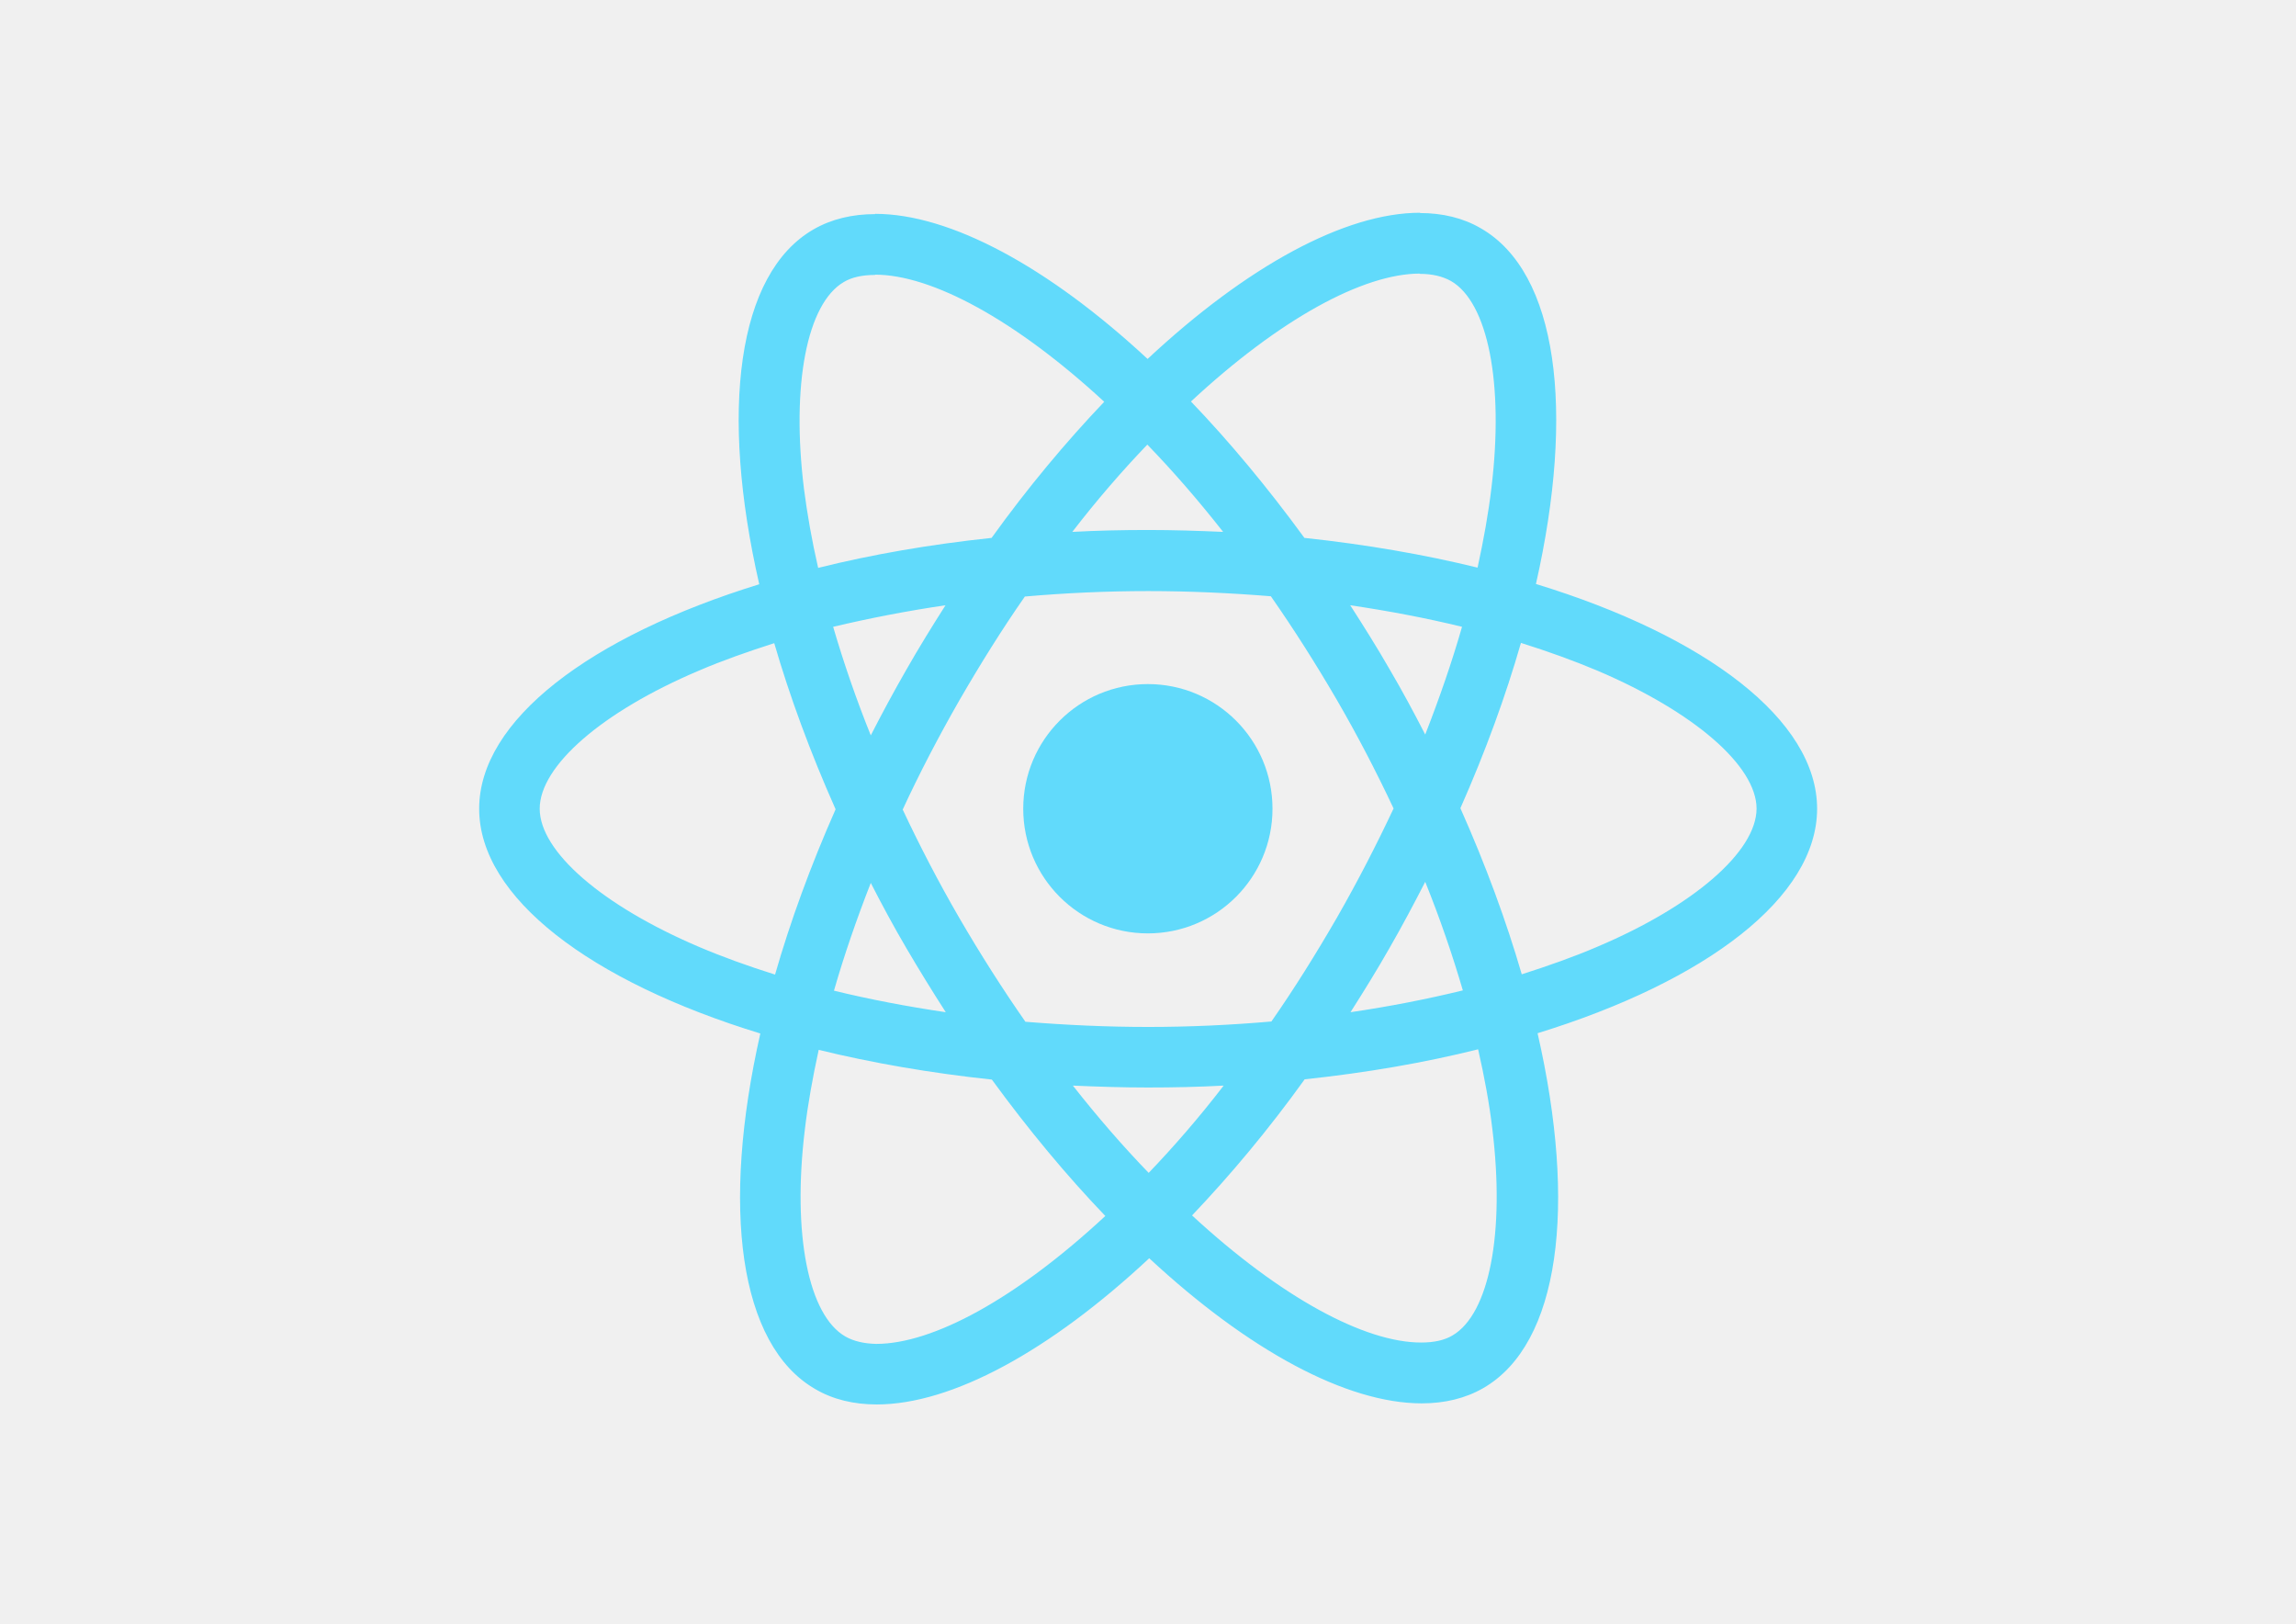
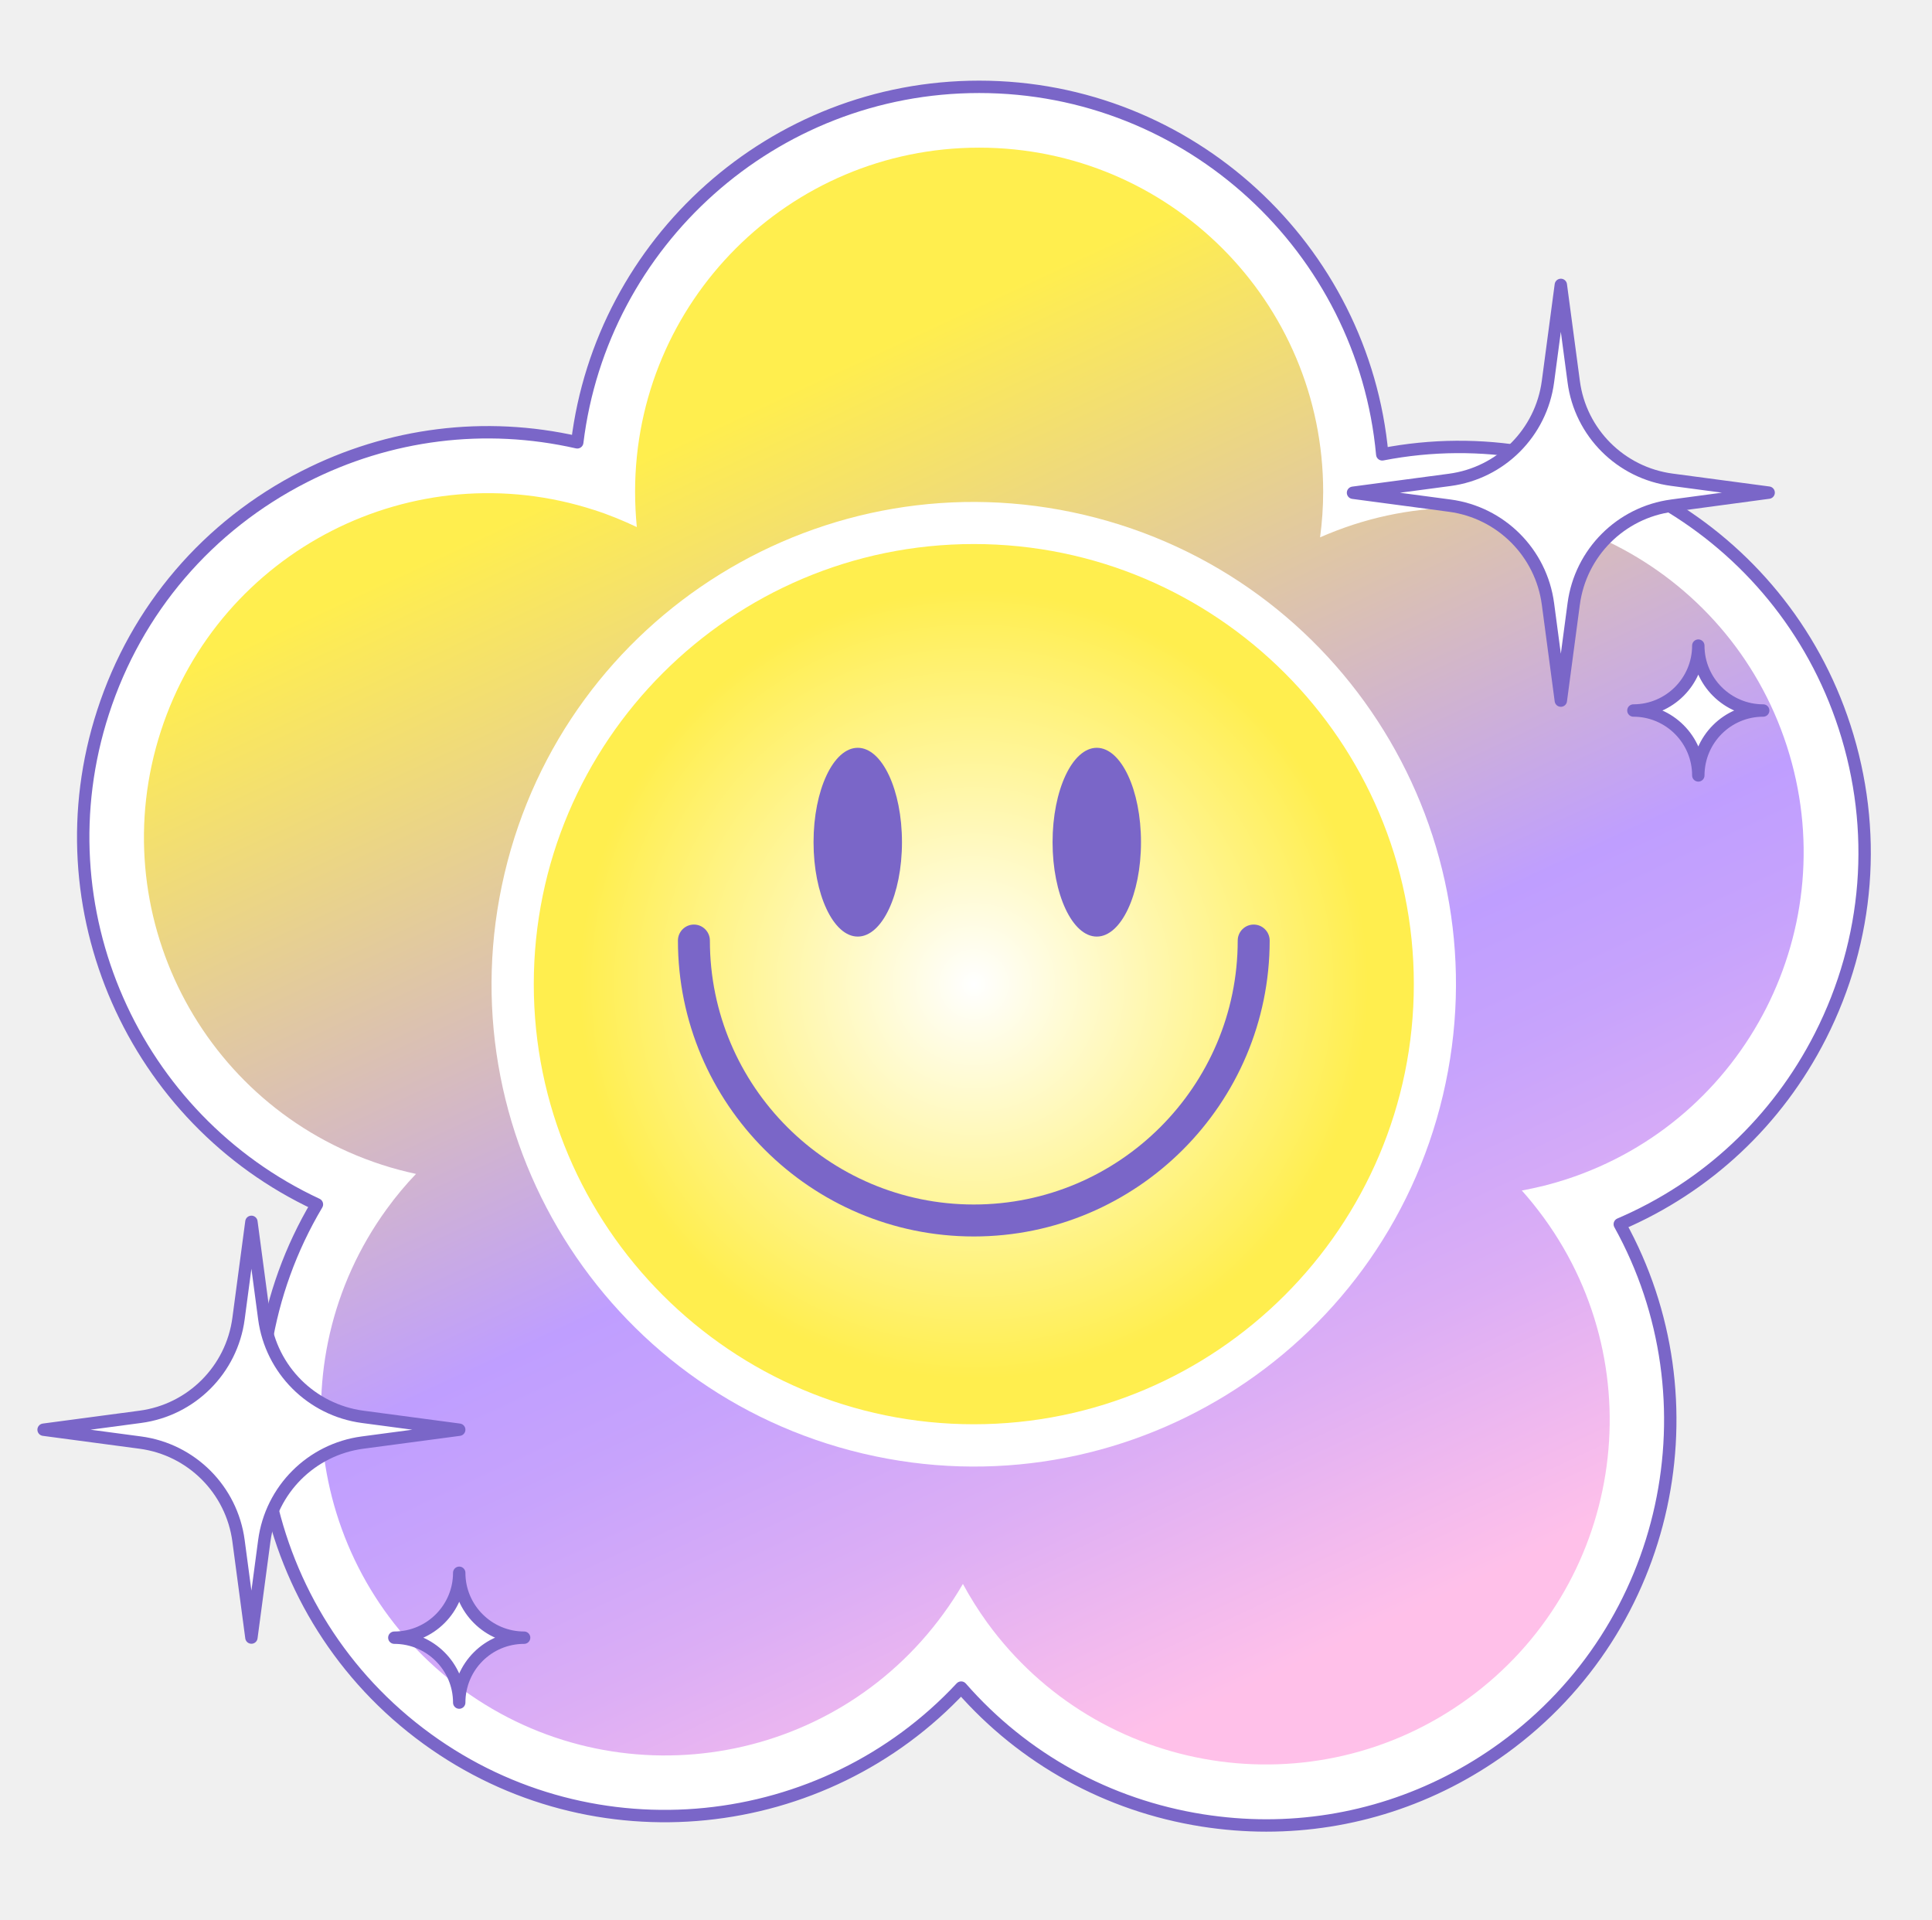
- <svg xmlns="http://www.w3.org/2000/svg" viewBox="0 0 841.9 595.3">
-   <g fill="#61DAFB">
-     <path d="M666.3 296.5c0-32.5-40.7-63.3-103.1-82.4 14.4-63.6 8-114.2-20.2-130.4-6.5-3.8-14.1-5.6-22.4-5.6v22.3c4.6 0 8.3.9 11.4 2.6 13.6 7.8 19.5 37.5 14.9 75.7-1.1 9.4-2.9 19.3-5.1 29.4-19.6-4.8-41-8.5-63.5-10.9-13.5-18.5-27.5-35.3-41.6-50 32.6-30.3 63.2-46.9 84-46.9V78c-27.5 0-63.5 19.6-99.9 53.6-36.4-33.8-72.4-53.2-99.9-53.2v22.3c20.7 0 51.4 16.5 84 46.6-14 14.7-28 31.4-41.3 49.9-22.6 2.4-44 6.1-63.6 11-2.3-10-4-19.7-5.2-29-4.7-38.2 1.1-67.9 14.6-75.8 3-1.8 6.9-2.6 11.5-2.6V78.5c-8.4 0-16 1.8-22.6 5.6-28.1 16.2-34.4 66.7-19.9 130.1-62.2 19.2-102.7 49.9-102.7 82.3 0 32.5 40.7 63.3 103.1 82.4-14.4 63.6-8 114.2 20.2 130.4 6.5 3.8 14.1 5.6 22.5 5.6 27.5 0 63.5-19.6 99.9-53.6 36.4 33.8 72.4 53.2 99.9 53.2 8.4 0 16-1.8 22.6-5.6 28.1-16.2 34.4-66.7 19.9-130.1 62-19.1 102.5-49.9 102.5-82.3zm-130.2-66.7c-3.7 12.9-8.3 26.2-13.5 39.5-4.1-8-8.4-16-13.1-24-4.6-8-9.5-15.8-14.4-23.4 14.2 2.1 27.9 4.7 41 7.9zm-45.8 106.5c-7.8 13.5-15.8 26.3-24.1 38.2-14.9 1.3-30 2-45.2 2-15.1 0-30.2-.7-45-1.9-8.3-11.9-16.4-24.6-24.2-38-7.6-13.1-14.5-26.4-20.8-39.8 6.2-13.4 13.2-26.8 20.7-39.9 7.8-13.5 15.8-26.3 24.1-38.2 14.9-1.3 30-2 45.2-2 15.1 0 30.2.7 45 1.9 8.3 11.9 16.4 24.6 24.2 38 7.6 13.1 14.5 26.4 20.8 39.8-6.3 13.4-13.2 26.8-20.7 39.9zm32.3-13c5.4 13.4 10 26.8 13.8 39.8-13.1 3.2-26.9 5.9-41.2 8 4.9-7.7 9.8-15.6 14.4-23.7 4.6-8 8.9-16.1 13-24.1zM421.2 430c-9.3-9.6-18.6-20.3-27.8-32 9 .4 18.2.7 27.5.7 9.4 0 18.7-.2 27.8-.7-9 11.7-18.3 22.4-27.5 32zm-74.4-58.9c-14.2-2.1-27.9-4.7-41-7.9 3.7-12.9 8.3-26.2 13.5-39.5 4.1 8 8.4 16 13.1 24 4.7 8 9.5 15.8 14.4 23.4zM420.7 163c9.3 9.6 18.6 20.3 27.8 32-9-.4-18.2-.7-27.5-.7-9.4 0-18.7.2-27.8.7 9-11.7 18.3-22.4 27.5-32zm-74 58.9c-4.9 7.7-9.8 15.6-14.4 23.7-4.6 8-8.9 16-13 24-5.4-13.4-10-26.8-13.8-39.8 13.1-3.1 26.9-5.8 41.2-7.9zm-90.5 125.2c-35.4-15.1-58.3-34.9-58.3-50.6 0-15.7 22.9-35.6 58.3-50.6 8.6-3.7 18-7 27.7-10.1 5.7 19.6 13.2 40 22.5 60.9-9.2 20.8-16.6 41.1-22.2 60.6-9.9-3.1-19.3-6.5-28-10.2zM310 490c-13.6-7.8-19.5-37.5-14.9-75.7 1.1-9.4 2.9-19.3 5.1-29.4 19.6 4.8 41 8.5 63.5 10.9 13.5 18.5 27.5 35.3 41.6 50-32.6 30.3-63.2 46.9-84 46.9-4.5-.1-8.3-1-11.3-2.7zm237.2-76.2c4.7 38.2-1.1 67.9-14.6 75.8-3 1.8-6.9 2.6-11.5 2.6-20.7 0-51.4-16.5-84-46.6 14-14.7 28-31.4 41.3-49.9 22.6-2.4 44-6.1 63.6-11 2.3 10.1 4.1 19.8 5.2 29.1zm38.5-66.7c-8.6 3.7-18 7-27.7 10.1-5.7-19.6-13.2-40-22.5-60.9 9.2-20.8 16.6-41.1 22.2-60.6 9.9 3.1 19.3 6.5 28.1 10.2 35.4 15.1 58.3 34.9 58.3 50.6-.1 15.7-23 35.6-58.4 50.6zM320.8 78.4z" />
-     <circle cx="420.9" cy="296.5" r="45.7" />
-     <path d="M520.5 78.1z" />
+ <svg xmlns="http://www.w3.org/2000/svg" version="1.1" id="레이어_1" x="0px" y="0px" viewBox="0 0 156 155" style="enable-background:new 0 0 156 155;" xml:space="preserve">
+   <style type="text/css">
+ 	.st0{fill:#FFFFFF;stroke:#7A66C8;stroke-linecap:round;stroke-linejoin:round;stroke-miterlimit:10;}
+ 	.st1{fill:url(#SVGID_1_);}
+ 	.st2{fill:#FFFFFF;}
+ 	.st3{fill:url(#SVGID_2_);}
+ 	.st4{fill:#7A66C8;}
+ </style>
+   <g>
+     <path class="st0" d="M148.94,58.68c-5.15-15.86-21.35-25.11-37.33-22C110.09,20.07,96.07,7.01,79.06,7.01   c-16.68,0-30.48,12.55-32.45,28.7c-7.43-1.69-15.16-0.74-22.04,2.77C16.79,42.44,11.01,49.19,8.32,57.5   c-5.15,15.86,2.52,32.86,17.27,39.73c-8.53,14.34-4.87,33.15,8.9,43.15c13.49,9.8,32.03,7.76,43.12-4.14   c5.02,5.74,11.83,9.51,19.46,10.72c1.73,0.27,3.46,0.41,5.18,0.41c6.85,0,13.5-2.15,19.15-6.25c13.49-9.8,17.28-28.07,9.39-42.29   c7.01-3,12.7-8.31,16.2-15.19C150.95,75.85,151.64,66.99,148.94,58.68z" />
+     <linearGradient id="SVGID_1_" gradientUnits="userSpaceOnUse" x1="53.04" y1="21.171" x2="109.37" y2="141.97">
+       <stop offset="0.104" style="stop-color:#FFEE4E" />
+       <stop offset="0.563" style="stop-color:#BF9EFF" />
+       <stop offset="0.647" style="stop-color:#C7A3FC" />
+       <stop offset="0.775" style="stop-color:#DCAEF5" />
+       <stop offset="0.93" style="stop-color:#FEC0EA" />
+       <stop offset="0.934" style="stop-color:#FFC0E9" />
+     </linearGradient>
+     <path class="st1" d="M144.27,60.2c-4.74-14.59-20.42-22.58-35.01-17.84c-0.92,0.3-1.8,0.64-2.67,1.02c0.16-1.2,0.25-2.43,0.25-3.68   c0-15.35-12.44-27.78-27.78-27.78c-15.35,0-27.78,12.44-27.78,27.78c0,0.96,0.05,1.91,0.14,2.85c-1.1-0.52-2.23-0.99-3.42-1.37   c-14.59-4.74-30.27,3.24-35.01,17.84c-4.74,14.59,3.24,30.27,17.84,35.01c0.92,0.3,1.84,0.54,2.76,0.74   c-0.84,0.88-1.63,1.82-2.36,2.83c-9.02,12.41-6.27,29.79,6.15,38.81c12.41,9.02,29.79,6.27,38.81-6.15   c0.57-0.78,1.09-1.58,1.56-2.39c0.58,1.07,1.23,2.11,1.96,3.12c9.02,12.41,26.4,15.17,38.81,6.15c12.41-9.02,15.17-26.4,6.15-38.81   c-0.57-0.78-1.16-1.52-1.79-2.22c1.19-0.22,2.39-0.51,3.58-0.9C141.03,90.47,149.01,74.8,144.27,60.2z" />
+     <ellipse transform="matrix(0.2298 -0.9732 0.9732 0.2298 -16.7634 137.724)" class="st2" cx="78.63" cy="79.45" rx="38.93" ry="38.93" />
+     <radialGradient id="SVGID_2_" cx="78.629" cy="79.453" r="35.528" gradientUnits="userSpaceOnUse">
+       <stop offset="0" style="stop-color:#FFFFFF" />
+       <stop offset="0.896" style="stop-color:#FFEE4E" />
+     </radialGradient>
+     <path class="st3" d="M78.63,114.98c-19.59,0-35.53-15.94-35.53-35.53c0-19.59,15.94-35.53,35.53-35.53   c19.59,0,35.53,15.94,35.53,35.53C114.16,99.04,98.22,114.98,78.63,114.98z" />
+     <g>
+       <path class="st4" d="M78.63,99.82c-13.17,0-23.89-10.72-23.89-23.89c0-0.71,0.58-1.29,1.29-1.29c0.71,0,1.29,0.58,1.29,1.29    c0,11.75,9.56,21.31,21.31,21.31c11.75,0,21.31-9.56,21.31-21.31c0-0.71,0.58-1.29,1.29-1.29c0.71,0,1.29,0.58,1.29,1.29    C102.52,89.1,91.8,99.82,78.63,99.82z" />
+       <ellipse class="st4" cx="69.26" cy="67.99" rx="3.57" ry="7.62" />
+       <path class="st4" d="M92.13,67.99c0,4.21-1.6,7.62-3.57,7.62c-1.97,0-3.57-3.41-3.57-7.62c0-4.21,1.6-7.62,3.57-7.62    C90.53,60.37,92.13,63.78,92.13,67.99z" />
+     </g>
+     <path class="st0" d="M135,38.73l7.81,1.04L135,40.82c-4.13,0.55-7.38,3.8-7.93,7.93l-1.04,7.81l-1.04-7.81   c-0.55-4.13-3.8-7.38-7.93-7.93l-7.81-1.04l7.81-1.04c4.13-0.55,7.38-3.8,7.93-7.93l1.04-7.81l1.04,7.81   C127.61,34.93,130.86,38.18,135,38.73z" />
+     <path class="st0" d="M29.27,114.38l7.81,1.04l-7.81,1.04c-4.13,0.55-7.38,3.8-7.93,7.93l-1.04,7.81l-1.04-7.81   c-0.55-4.13-3.8-7.38-7.93-7.93l-7.81-1.04l7.81-1.04c4.13-0.55,7.38-3.8,7.93-7.93l1.04-7.81l1.04,7.81   C21.89,110.57,25.14,113.82,29.27,114.38z" />
+     <path class="st0" d="M142.37,57.36c-2.89,0-5.24-2.35-5.24-5.24c0,2.89-2.35,5.24-5.24,5.24c2.89,0,5.24,2.35,5.24,5.24   C137.14,59.7,139.48,57.36,142.37,57.36z" />
+     <path class="st0" d="M42.32,132.21c-2.89,0-5.24-2.35-5.24-5.24c0,2.89-2.35,5.24-5.24,5.24c2.89,0,5.24,2.35,5.24,5.24   C37.08,134.55,39.42,132.21,42.32,132.21z" />
  </g>
</svg>
